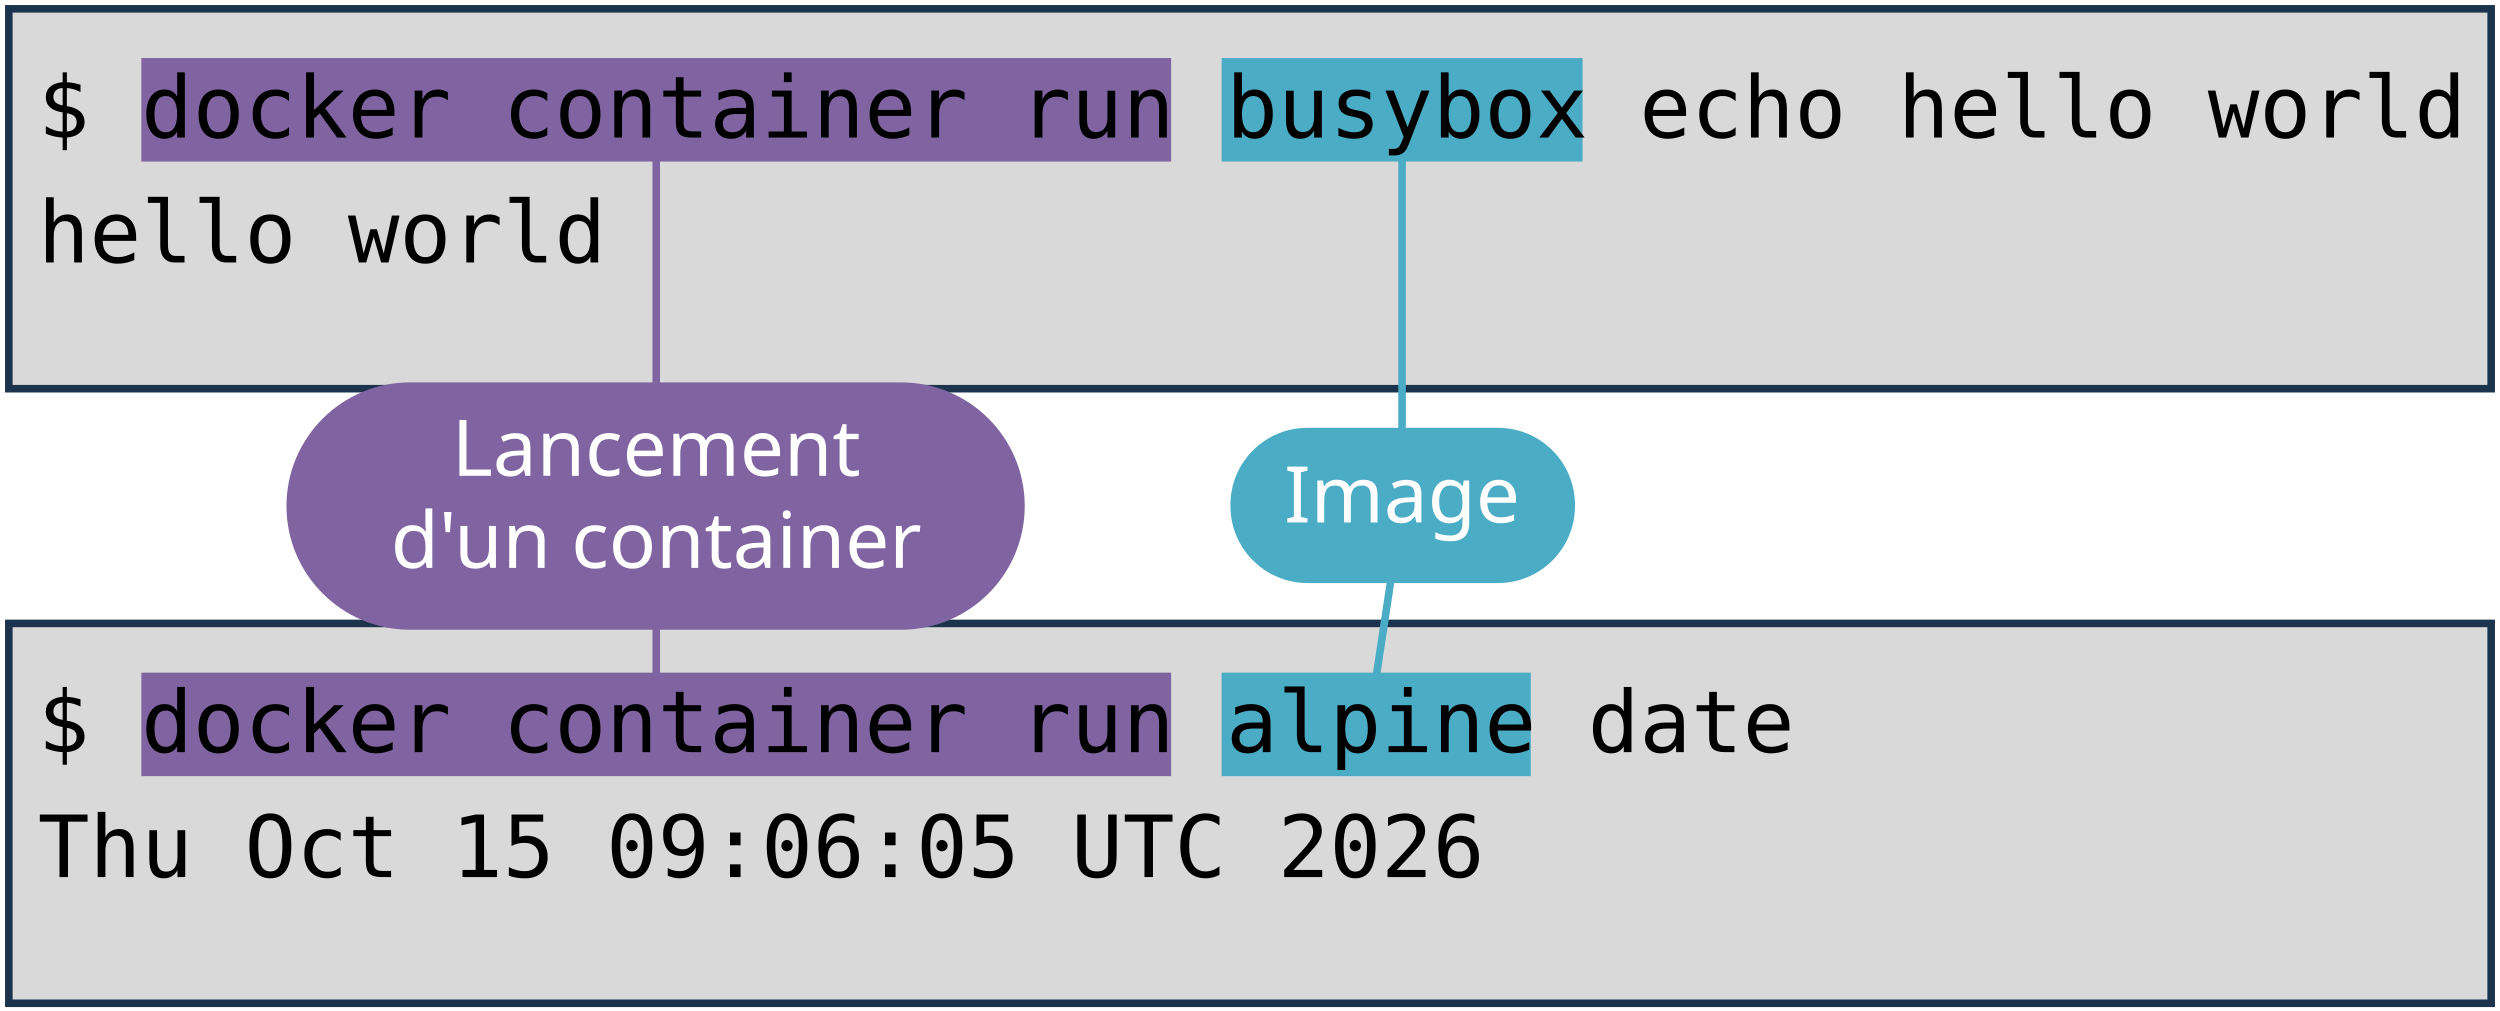
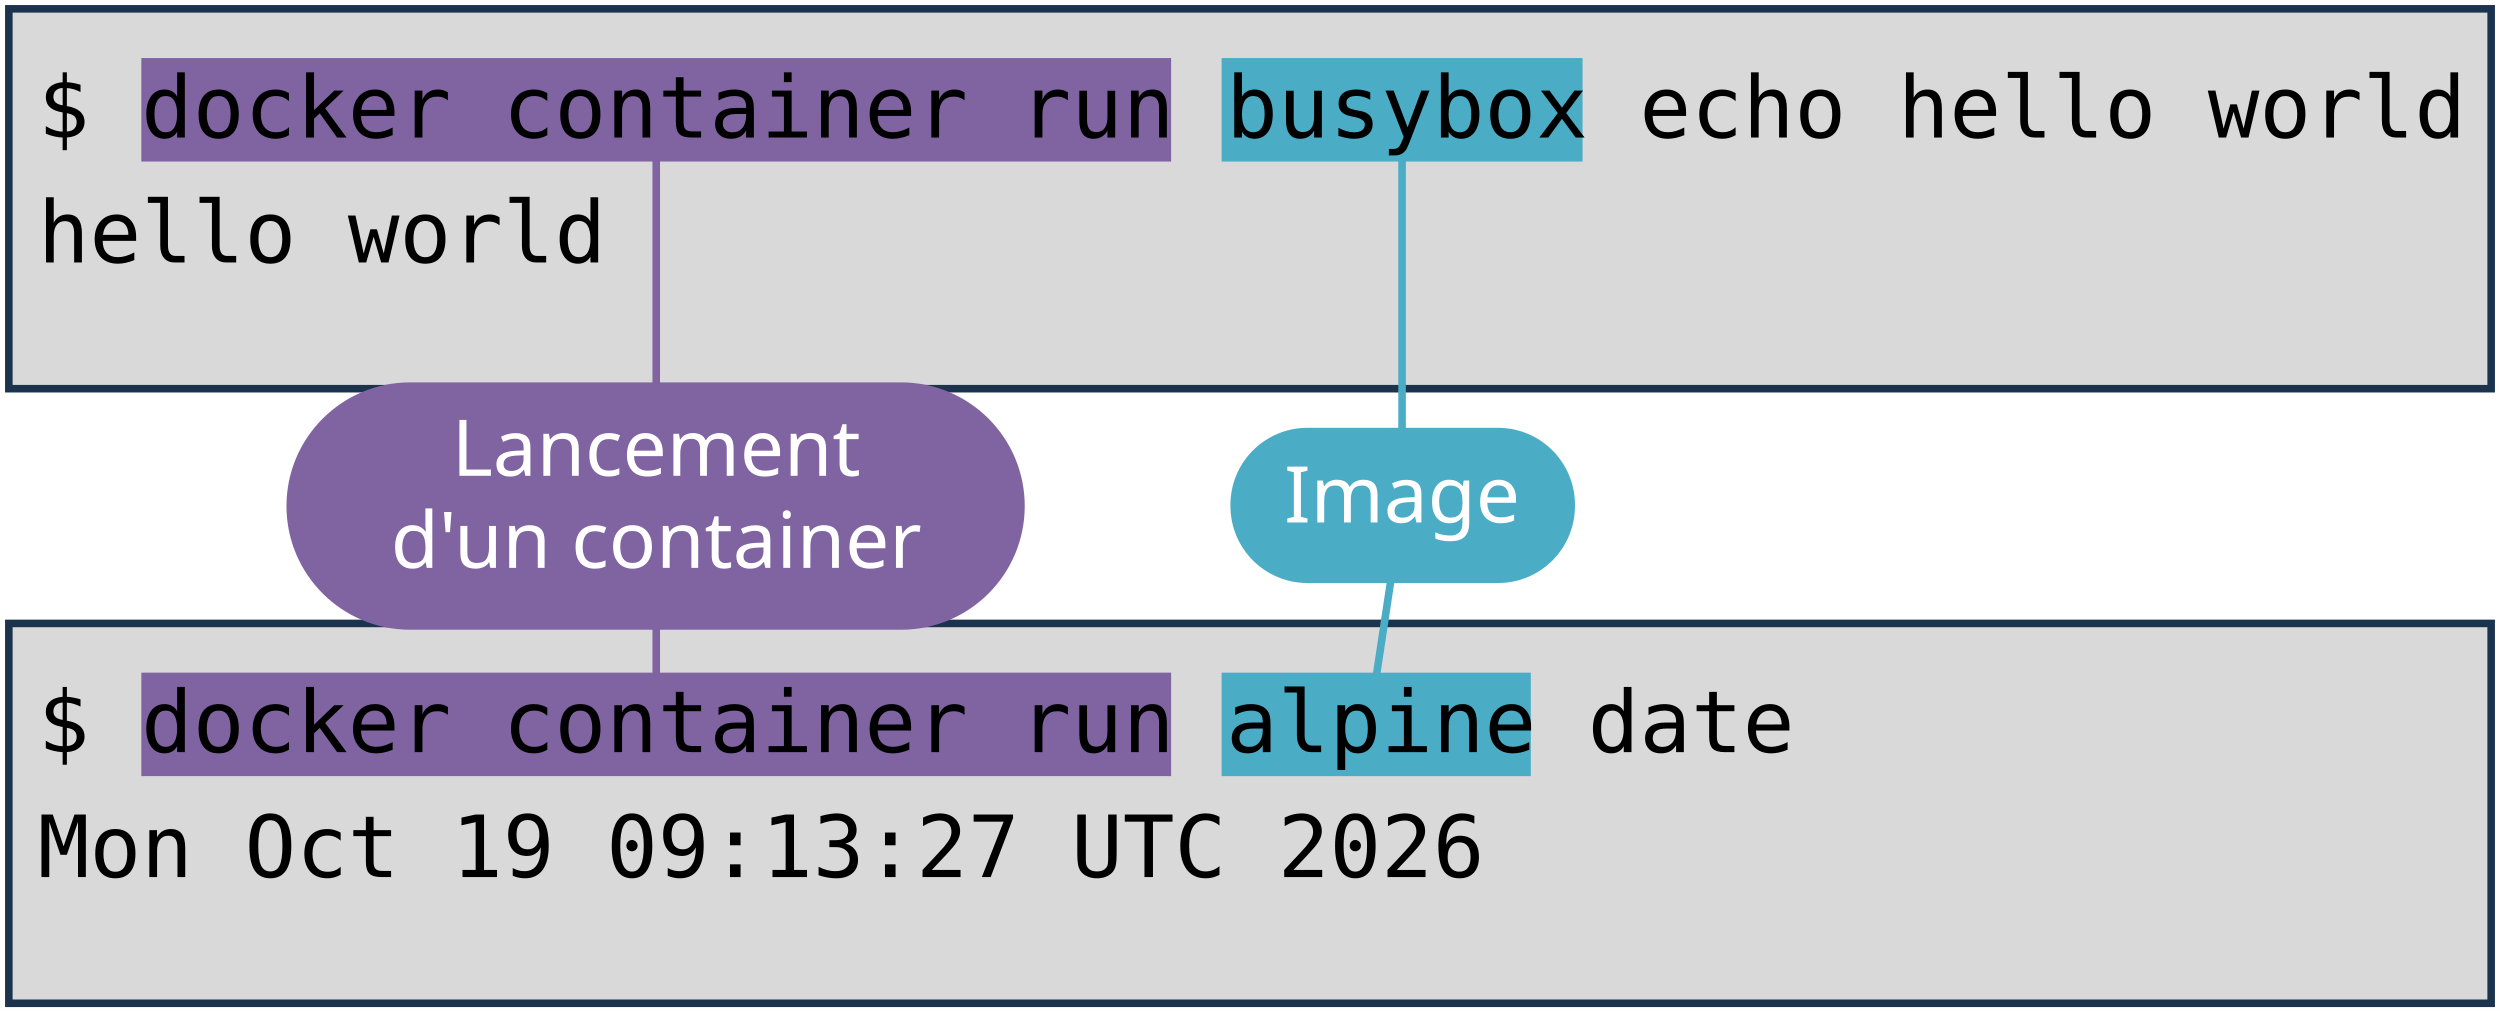
<svg xmlns="http://www.w3.org/2000/svg" viewBox="0 0 1981 801" width="1981" height="801" role="img" aria-label="Deux terminaux : docker container run busybox echo hello world, et docker container run alpine date. Annotations : lancement d'un container, image, commande lancée.">
  <style>
    .code { font-family: "DejaVu Sans Mono", Menlo, Consolas, monospace; font-size: 68px; fill: #000000; }
    .pill { font-family: "Trebuchet MS", "Century Gothic", Verdana, sans-serif; font-size: 62px; text-anchor: middle; }
  </style>
  <rect width="1981" height="801" fill="#FFFFFF" />
  <rect x="7" y="7" width="1967" height="301" fill="#D9D9D9" stroke="#1C334E" stroke-width="6" />
  <rect x="7" y="494" width="1967" height="301" fill="#D9D9D9" stroke="#1C334E" stroke-width="6" />
  <rect x="112" y="46" width="816" height="82" fill="#8064A2" />
  <rect x="112" y="533" width="816" height="82" fill="#8064A2" />
  <rect x="968" y="46" width="286" height="82" fill="#4BACC6" />
  <rect x="968" y="533" width="245" height="82" fill="#4BACC6" />
  <text x="30" y="109" class="code" xml:space="preserve">$ docker container run busybox echo hello world</text>
  <text x="30" y="208" class="code" xml:space="preserve">hello world</text>
  <text x="30" y="596" class="code" xml:space="preserve">$ docker container run alpine date</text>
-   <text x="30" y="695" class="code" xml:space="preserve">Thu Oct 15 09:06:05 UTC 2026</text>
+   <text x="30" y="695" class="code" xml:space="preserve">Mon Oct 19 09:13:27 UTC 2026</text>
  <path d="M 520 401 L 520 128" stroke="#8064A2" stroke-width="6" fill="none" stroke-linecap="round" />
  <path d="M 520 401 L 520 533" stroke="#8064A2" stroke-width="6" fill="none" stroke-linecap="round" />
  <rect x="227" y="303" width="585" height="196" rx="98" fill="#8064A2" />
  <text x="520" y="377" class="pill" fill="#FFFFFF">Lancement</text>
  <text x="520" y="450" class="pill" fill="#FFFFFF">d'un container</text>
  <path d="M 1111 401 L 1111 128" stroke="#4BACC6" stroke-width="6" fill="none" stroke-linecap="round" />
  <path d="M 1111 401 L 1091 533" stroke="#4BACC6" stroke-width="6" fill="none" stroke-linecap="round" />
  <rect x="975" y="339" width="273" height="123" rx="61" fill="#4BACC6" />
  <text x="1111" y="414" class="pill" fill="#FFFFFF">Image</text>
</svg>
